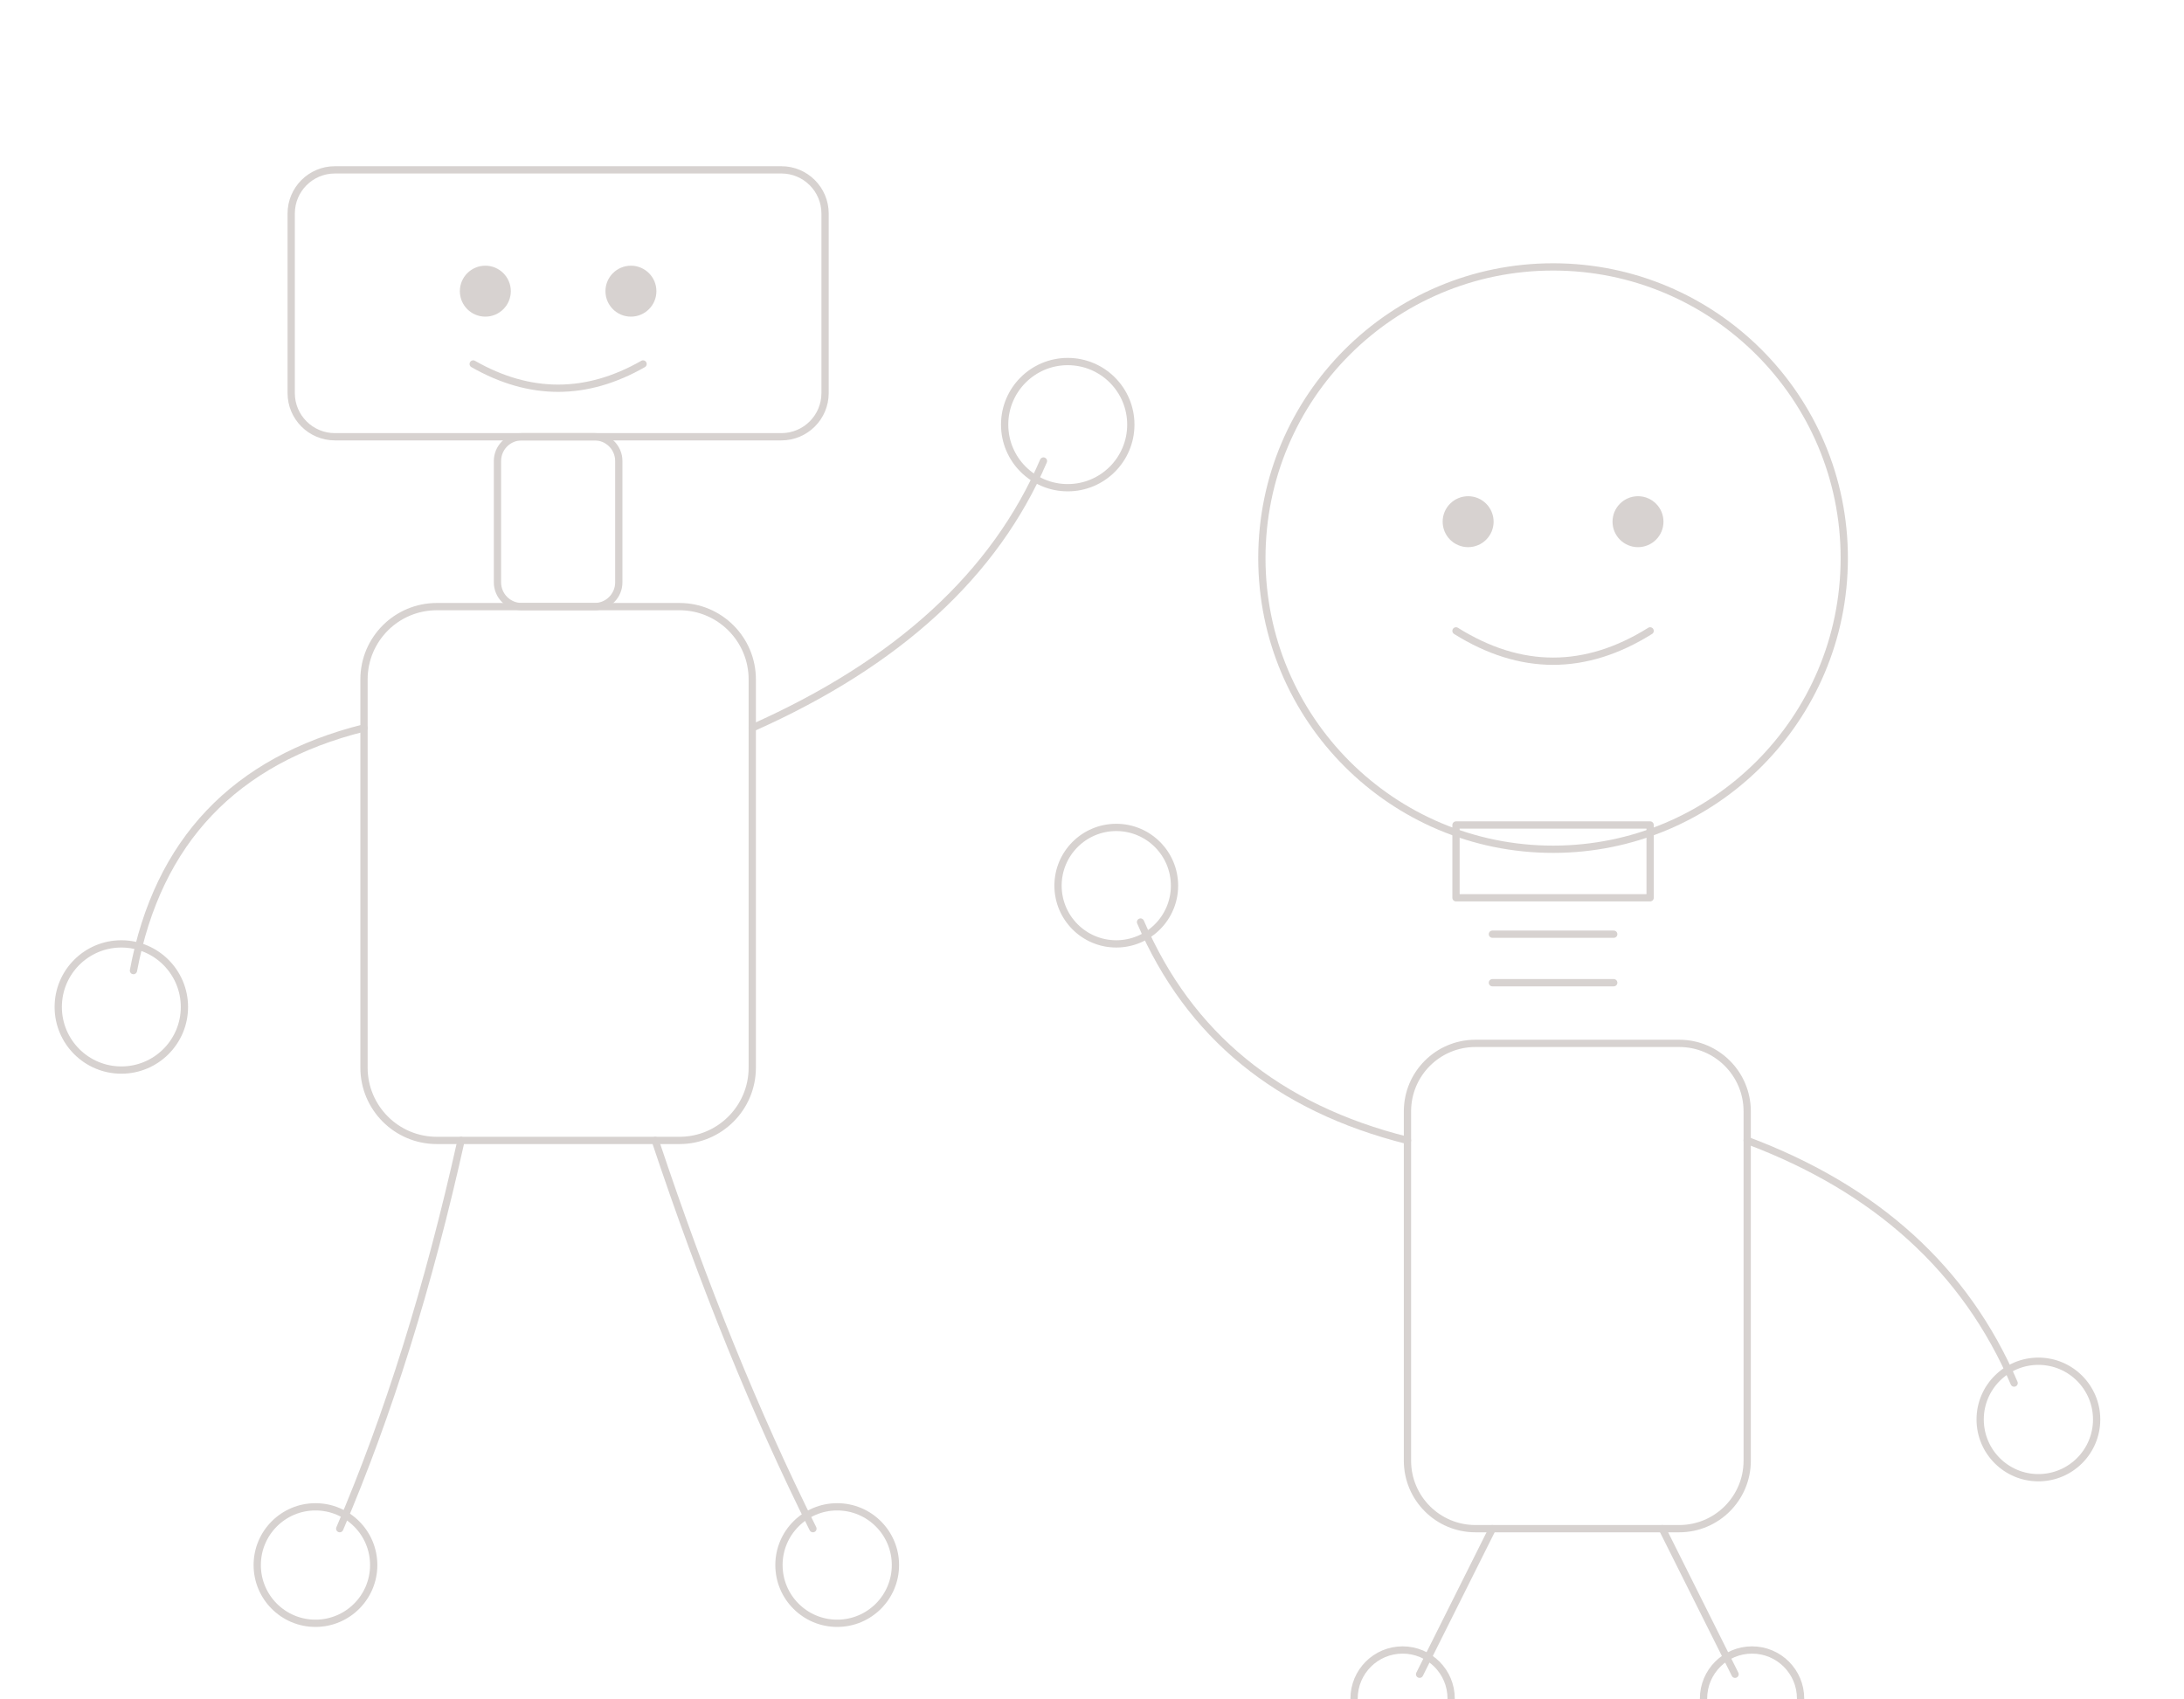
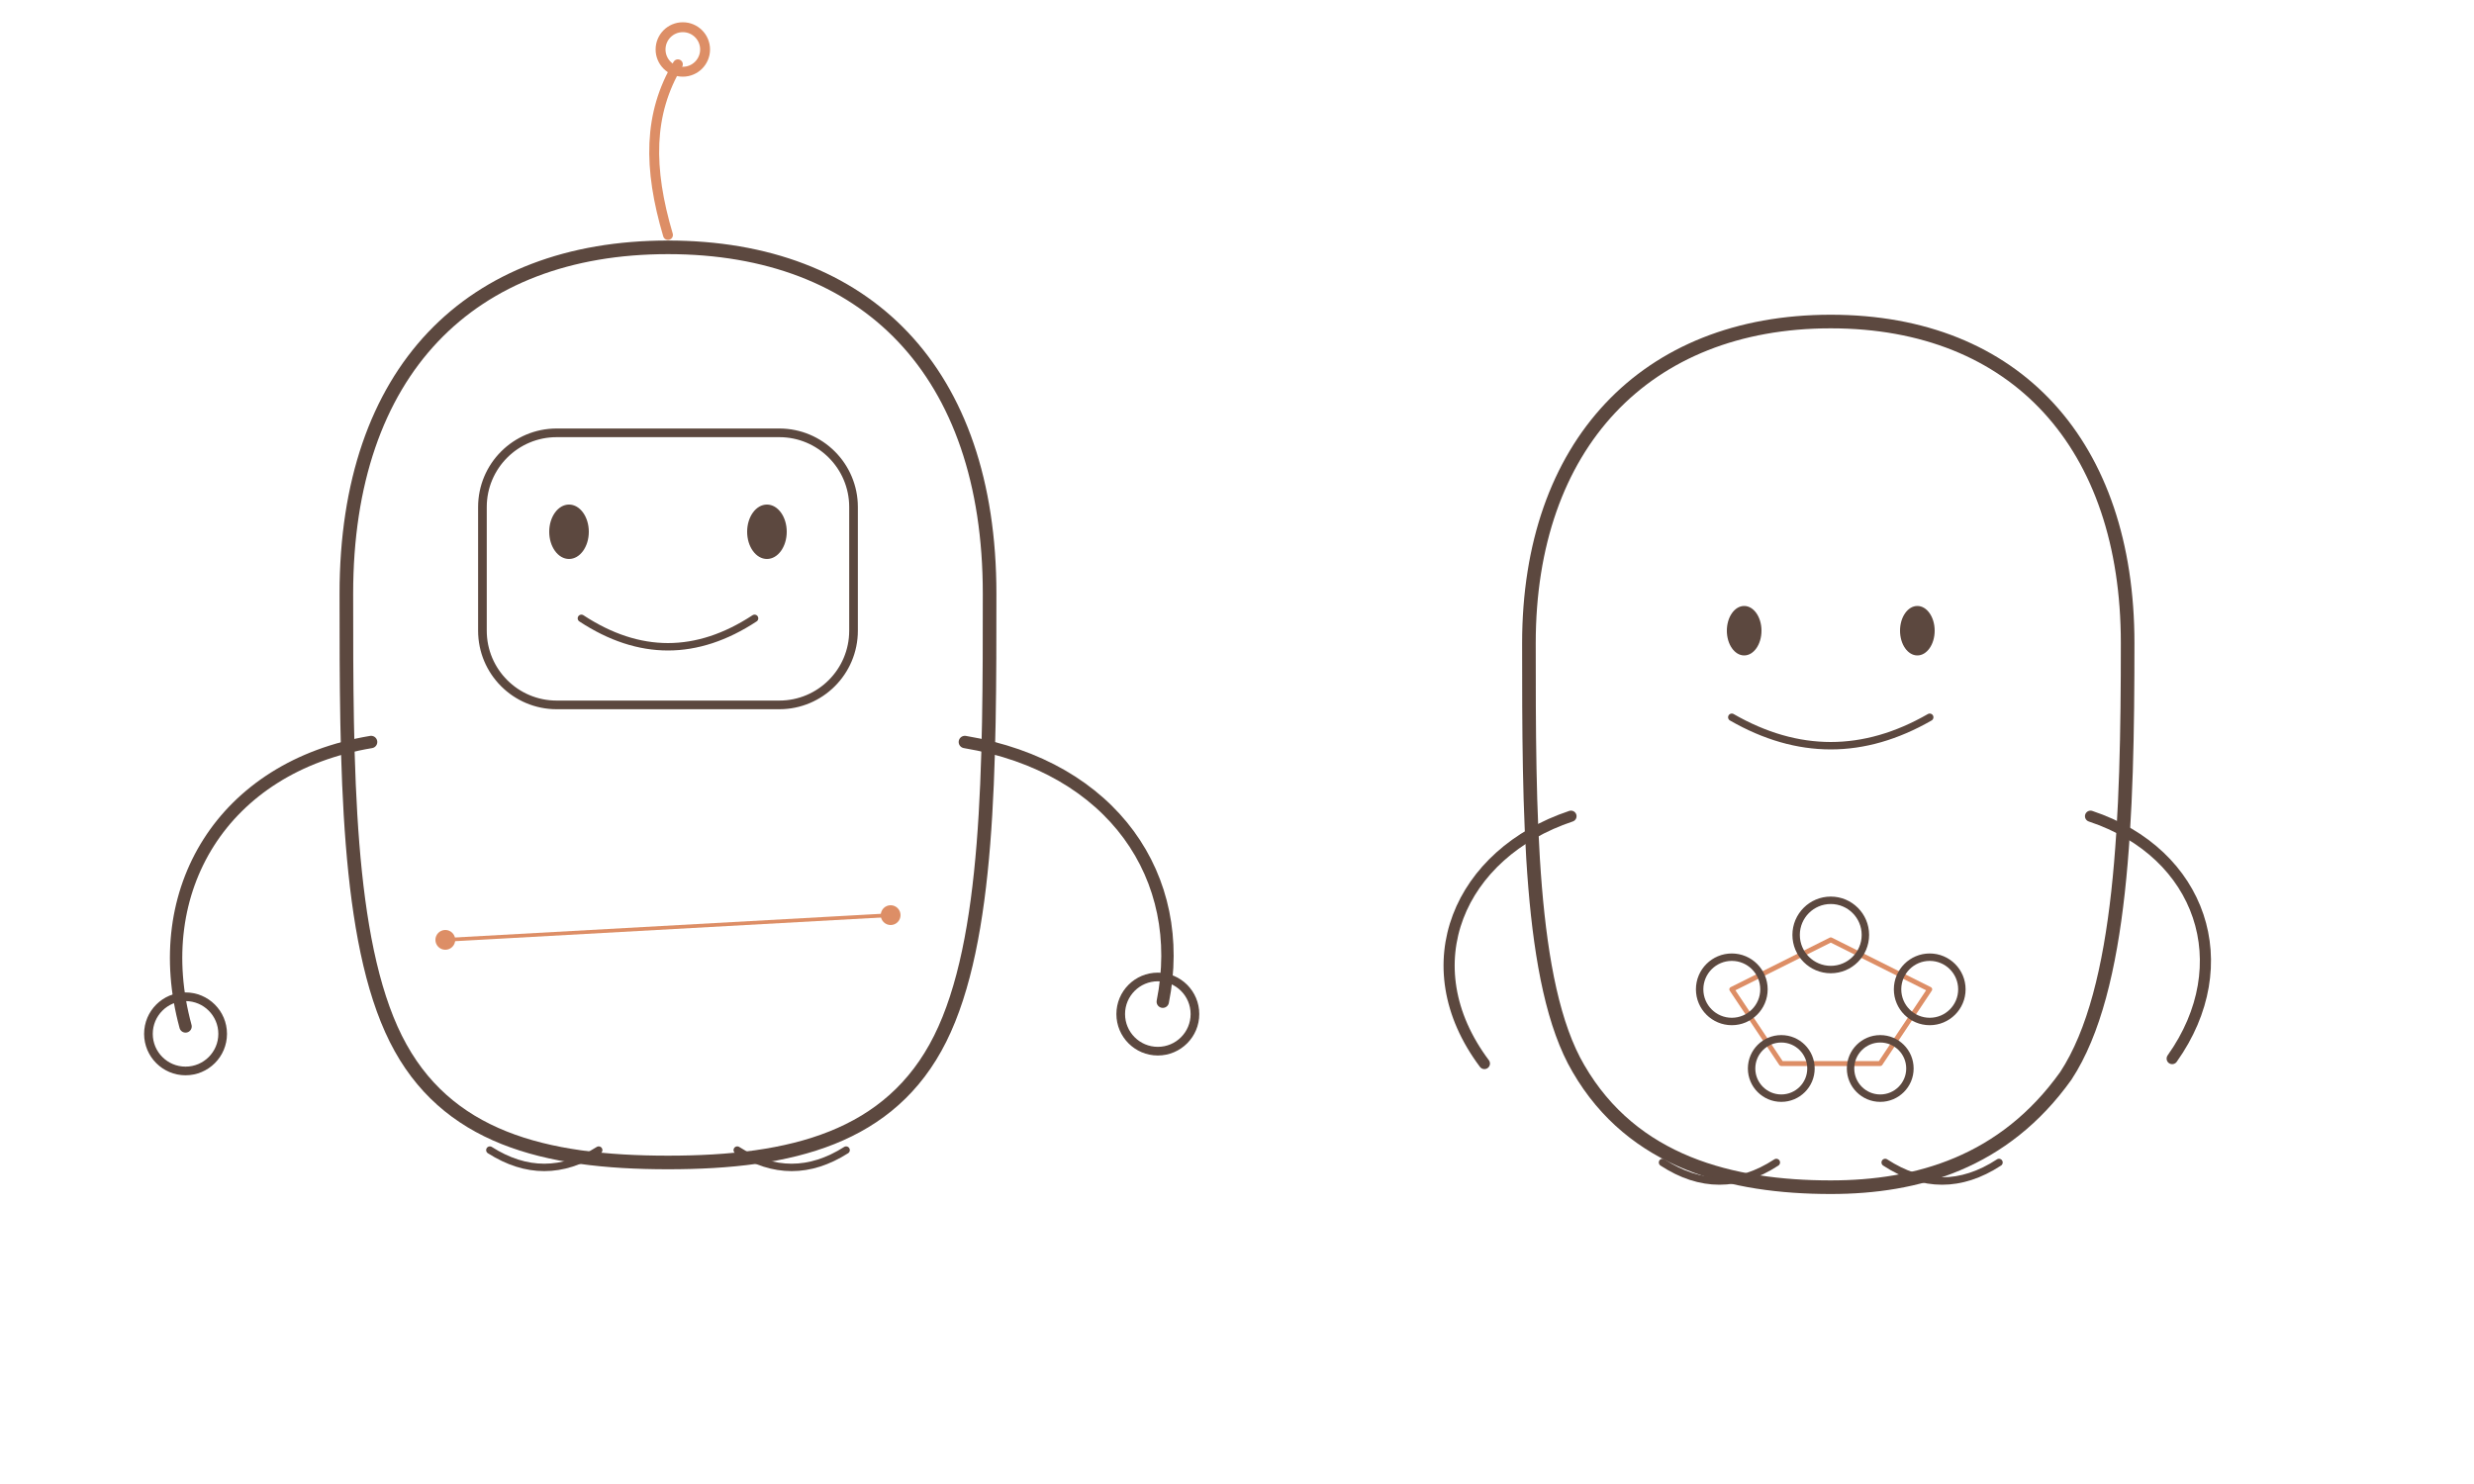
- <svg xmlns="http://www.w3.org/2000/svg" viewBox="0 0 900 700" fill="none">
-   <g stroke="#4A342A" stroke-width="3" stroke-linecap="round" stroke-linejoin="round" opacity="0.22">
-     <g>
-       <rect x="120" y="70" width="220" height="110" rx="18" />
-       <rect x="205" y="180" width="50" height="70" rx="10" />
-       <circle cx="200" cy="120" r="9" fill="#4A342A" />
-       <circle cx="260" cy="120" r="9" fill="#4A342A" />
-       <path d="M195 150 Q230 170 265 150" />
-       <rect x="150" y="250" width="160" height="220" rx="30" />
-       <path d="M150 300 Q70 320 55 400" />
-       <circle cx="50" cy="415" r="26" />
-       <path d="M310 300 Q400 260 430 190" />
-       <circle cx="440" cy="175" r="26" />
-       <path d="M190 470 Q170 560 140 630" />
-       <circle cx="130" cy="645" r="24" />
-       <path d="M270 470 Q300 560 335 630" />
-       <circle cx="345" cy="645" r="24" />
-     </g>
-     <g>
-       <circle cx="640" cy="230" r="120" />
-       <path d="M600 340 h80 v30 h-80 z" />
-       <path d="M615 385 h50" />
-       <path d="M615 405 h50" />
-       <circle cx="605" cy="215" r="9" fill="#4A342A" />
-       <circle cx="675" cy="215" r="9" fill="#4A342A" />
-       <path d="M600 260 Q640 285 680 260" />
-       <rect x="580" y="430" width="140" height="200" rx="28" />
-       <path d="M580 470 Q500 450 470 380" />
-       <circle cx="460" cy="365" r="24" />
-       <path d="M720 470 Q800 500 830 570" />
-       <circle cx="840" cy="585" r="24" />
-       <path d="M615 630 Q600 660 585 690" />
-       <circle cx="578" cy="700" r="20" />
-       <path d="M685 630 Q700 660 715 690" />
-       <circle cx="722" cy="700" r="20" />
-     </g>
+ <svg xmlns="http://www.w3.org/2000/svg" viewBox="0 0 1000 600" fill="none">
+   <g stroke="#4A342A" stroke-linecap="round" stroke-linejoin="round" opacity="0.9">
+     <path d="M270 95 C 262 68, 262 46, 274 26" stroke="#D98255" stroke-width="4" />
+     <circle cx="276" cy="20" r="9" stroke="#D98255" stroke-width="4" />
+     <path d="M270 100              C 350 100, 400 150, 400 240              C 400 310, 400 380, 380 420              C 360 460, 320 470, 270 470              C 220 470, 180 460, 160 420              C 140 380, 140 310, 140 240              C 140 150, 190 100, 270 100 Z" stroke-width="5.5" />
+     <rect x="195" y="175" width="150" height="110" rx="30" stroke-width="3.5" />
+     <ellipse cx="230" cy="215" rx="8" ry="11" fill="#4A342A" stroke="none" />
+     <ellipse cx="310" cy="215" rx="8" ry="11" fill="#4A342A" stroke="none" />
+     <path d="M235 250 Q270 273 305 250" stroke-width="3" />
+     <path d="M150 300 C 90 310, 60 360, 75 415" stroke-width="5" />
+     <path d="M390 300 C 450 310, 480 355, 470 405" stroke-width="5" />
+     <circle cx="75" cy="418" r="15" stroke-width="3.5" />
+     <circle cx="468" cy="410" r="15" stroke-width="3.5" />
+     <path d="M198 465 q22 14 44 0" stroke-width="3" />
+     <path d="M298 465 q22 14 44 0" stroke-width="3" />
+     <circle cx="180" cy="380" r="4" fill="#D98255" stroke="none" />
+     <circle cx="360" cy="370" r="4" fill="#D98255" stroke="none" />
+     <path d="M180 380 L360 370" stroke="#D98255" stroke-width="1.5" />
+   </g>
+   <g stroke="#4A342A" stroke-linecap="round" stroke-linejoin="round" opacity="0.9">
+     <path d="M740 130              C 815 130, 860 180, 860 260              C 860 330, 858 400, 835 435              C 810 470, 775 480, 740 480              C 700 480, 660 470, 638 432              C 618 398, 618 328, 618 260              C 618 180, 665 130, 740 130 Z" stroke-width="5.5" />
+     <ellipse cx="705" cy="255" rx="7" ry="10" fill="#4A342A" stroke="none" />
+     <ellipse cx="775" cy="255" rx="7" ry="10" fill="#4A342A" stroke="none" />
+     <path d="M700 290 Q740 313 780 290" stroke-width="3" />
+     <path d="M635 330 C 590 345, 570 390, 600 430" stroke-width="4.5" />
+     <path d="M845 330 C 890 345, 905 390, 878 428" stroke-width="4.5" />
+     <path d="M672 470 q23 15 46 0" stroke-width="3" />
+     <path d="M762 470 q23 15 46 0" stroke-width="3" />
+     <path d="M700 400 L740 380 L780 400 L760 430 L720 430 Z" stroke="#D98255" stroke-width="2" />
+     <circle cx="700" cy="400" r="13" stroke-width="3" />
+     <circle cx="740" cy="378" r="14" stroke-width="3" />
+     <circle cx="780" cy="400" r="13" stroke-width="3" />
+     <circle cx="760" cy="432" r="12" stroke-width="3" />
+     <circle cx="720" cy="432" r="12" stroke-width="3" />
  </g>
</svg>
